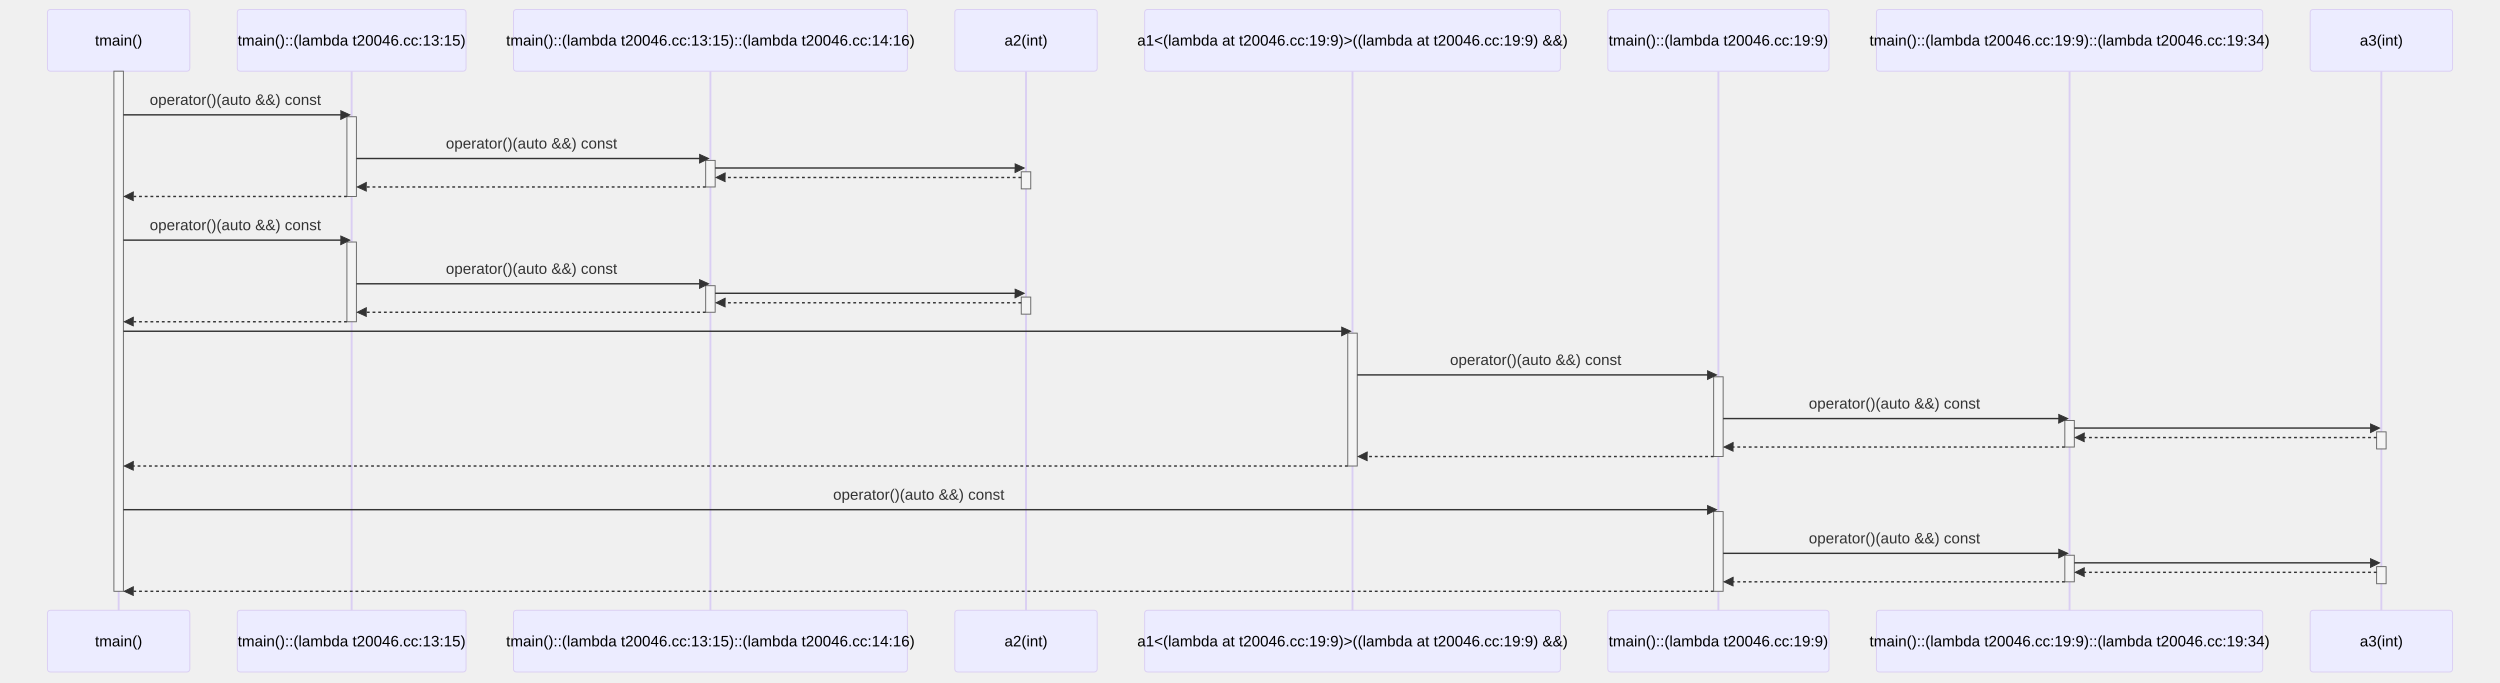
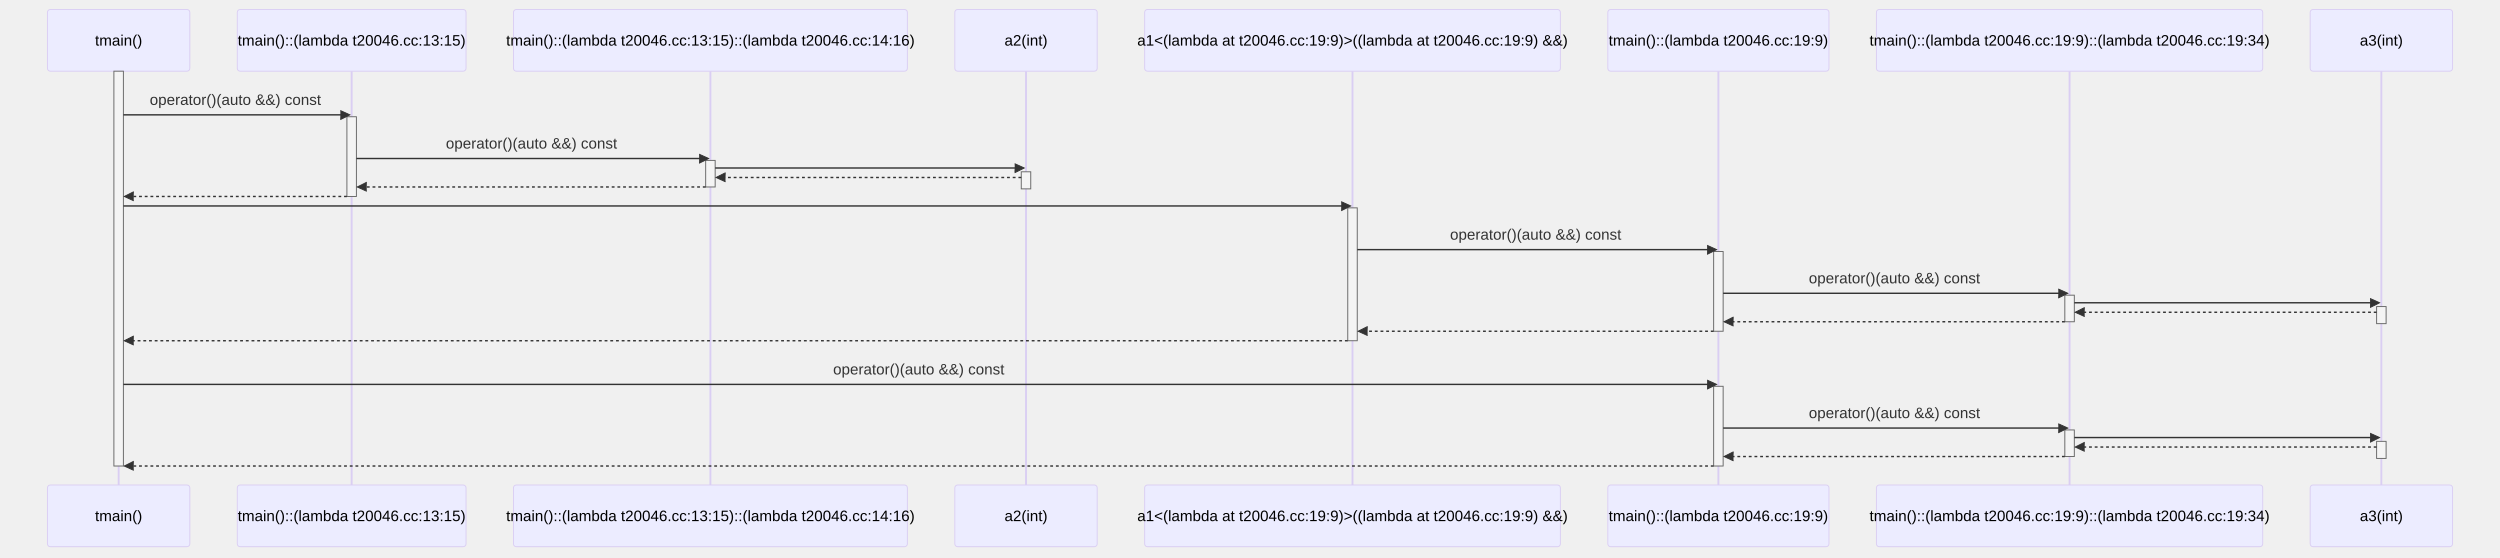
- <svg xmlns="http://www.w3.org/2000/svg" aria-roledescription="sequence" role="graphics-document document" viewBox="-50 -10 2634 719" style="max-width: 2634px; background-color: white;" width="2634" id="my-svg">
-   <g>
-     <rect class="actor actor-bottom" ry="3" rx="3" name="C_0008350199800528268175" height="65" width="150" stroke="#666" fill="#eaeaea" y="633" x="2384" />
-     <text style="text-anchor: middle; font-size: 16px; font-weight: 400;" class="actor actor-box" alignment-baseline="central" dominant-baseline="central" y="665.5" x="2459">
+ <svg xmlns="http://www.w3.org/2000/svg" aria-roledescription="sequence" role="graphics-document document" viewBox="-50 -10 2634 587" style="max-width: 2634px; background-color: white;" width="2634" id="my-svg">
+   <g>
+     <rect class="actor actor-bottom" ry="3" rx="3" name="C_0008350199800528268175" height="65" width="150" stroke="#666" fill="#eaeaea" y="501" x="2384" />
+     <text style="text-anchor: middle; font-size: 16px; font-weight: 400;" class="actor actor-box" alignment-baseline="central" dominant-baseline="central" y="533.5" x="2459">
      <tspan dy="0" x="2459">a3(int)</tspan>
    </text>
  </g>
  <g>
-     <rect class="actor actor-bottom" ry="3" rx="3" name="C_0017423609226710801275" height="65" width="407" stroke="#666" fill="#eaeaea" y="633" x="1927" />
-     <text style="text-anchor: middle; font-size: 16px; font-weight: 400;" class="actor actor-box" alignment-baseline="central" dominant-baseline="central" y="665.5" x="2130.5">
+     <rect class="actor actor-bottom" ry="3" rx="3" name="C_0017423609226710801275" height="65" width="407" stroke="#666" fill="#eaeaea" y="501" x="1927" />
+     <text style="text-anchor: middle; font-size: 16px; font-weight: 400;" class="actor actor-box" alignment-baseline="central" dominant-baseline="central" y="533.5" x="2130.5">
      <tspan dy="0" x="2130.5">tmain()::(lambda t20046.cc:19:9)::(lambda t20046.cc:19:34)</tspan>
    </text>
  </g>
  <g>
-     <rect class="actor actor-bottom" ry="3" rx="3" name="C_0014668215983962849304" height="65" width="233" stroke="#666" fill="#eaeaea" y="633" x="1644" />
-     <text style="text-anchor: middle; font-size: 16px; font-weight: 400;" class="actor actor-box" alignment-baseline="central" dominant-baseline="central" y="665.5" x="1760.5">
+     <rect class="actor actor-bottom" ry="3" rx="3" name="C_0014668215983962849304" height="65" width="233" stroke="#666" fill="#eaeaea" y="501" x="1644" />
+     <text style="text-anchor: middle; font-size: 16px; font-weight: 400;" class="actor actor-box" alignment-baseline="central" dominant-baseline="central" y="533.5" x="1760.5">
      <tspan dy="0" x="1760.5">tmain()::(lambda t20046.cc:19:9)</tspan>
    </text>
  </g>
  <g>
-     <rect class="actor actor-bottom" ry="3" rx="3" name="C_0003238820647954703898" height="65" width="438" stroke="#666" fill="#eaeaea" y="633" x="1156" />
-     <text style="text-anchor: middle; font-size: 16px; font-weight: 400;" class="actor actor-box" alignment-baseline="central" dominant-baseline="central" y="665.5" x="1375">
+     <rect class="actor actor-bottom" ry="3" rx="3" name="C_0003238820647954703898" height="65" width="438" stroke="#666" fill="#eaeaea" y="501" x="1156" />
+     <text style="text-anchor: middle; font-size: 16px; font-weight: 400;" class="actor actor-box" alignment-baseline="central" dominant-baseline="central" y="533.5" x="1375">
      <tspan dy="0" x="1375">a1&lt;(lambda at t20046.cc:19:9)&gt;((lambda at t20046.cc:19:9) &amp;&amp;)</tspan>
    </text>
  </g>
  <g>
-     <rect class="actor actor-bottom" ry="3" rx="3" name="C_0002137782590639739804" height="65" width="150" stroke="#666" fill="#eaeaea" y="633" x="956" />
-     <text style="text-anchor: middle; font-size: 16px; font-weight: 400;" class="actor actor-box" alignment-baseline="central" dominant-baseline="central" y="665.5" x="1031">
+     <rect class="actor actor-bottom" ry="3" rx="3" name="C_0002137782590639739804" height="65" width="150" stroke="#666" fill="#eaeaea" y="501" x="956" />
+     <text style="text-anchor: middle; font-size: 16px; font-weight: 400;" class="actor actor-box" alignment-baseline="central" dominant-baseline="central" y="533.5" x="1031">
      <tspan dy="0" x="1031">a2(int)</tspan>
    </text>
  </g>
  <g>
-     <rect class="actor actor-bottom" ry="3" rx="3" name="C_0001307842516029171611" height="65" width="415" stroke="#666" fill="#eaeaea" y="633" x="491" />
-     <text style="text-anchor: middle; font-size: 16px; font-weight: 400;" class="actor actor-box" alignment-baseline="central" dominant-baseline="central" y="665.5" x="698.5">
+     <rect class="actor actor-bottom" ry="3" rx="3" name="C_0001307842516029171611" height="65" width="415" stroke="#666" fill="#eaeaea" y="501" x="491" />
+     <text style="text-anchor: middle; font-size: 16px; font-weight: 400;" class="actor actor-box" alignment-baseline="central" dominant-baseline="central" y="533.5" x="698.5">
      <tspan dy="0" x="698.5">tmain()::(lambda t20046.cc:13:15)::(lambda t20046.cc:14:16)</tspan>
    </text>
  </g>
  <g>
-     <rect class="actor actor-bottom" ry="3" rx="3" name="C_0014945611928916456551" height="65" width="241" stroke="#666" fill="#eaeaea" y="633" x="200" />
-     <text style="text-anchor: middle; font-size: 16px; font-weight: 400;" class="actor actor-box" alignment-baseline="central" dominant-baseline="central" y="665.5" x="320.5">
+     <rect class="actor actor-bottom" ry="3" rx="3" name="C_0014945611928916456551" height="65" width="241" stroke="#666" fill="#eaeaea" y="501" x="200" />
+     <text style="text-anchor: middle; font-size: 16px; font-weight: 400;" class="actor actor-box" alignment-baseline="central" dominant-baseline="central" y="533.5" x="320.5">
      <tspan dy="0" x="320.5">tmain()::(lambda t20046.cc:13:15)</tspan>
    </text>
  </g>
  <g>
-     <rect class="actor actor-bottom" ry="3" rx="3" name="C_0008740778777530916121" height="65" width="150" stroke="#666" fill="#eaeaea" y="633" x="0" />
-     <text style="text-anchor: middle; font-size: 16px; font-weight: 400;" class="actor actor-box" alignment-baseline="central" dominant-baseline="central" y="665.5" x="75">
+     <rect class="actor actor-bottom" ry="3" rx="3" name="C_0008740778777530916121" height="65" width="150" stroke="#666" fill="#eaeaea" y="501" x="0" />
+     <text style="text-anchor: middle; font-size: 16px; font-weight: 400;" class="actor actor-box" alignment-baseline="central" dominant-baseline="central" y="533.5" x="75">
      <tspan dy="0" x="75">tmain()</tspan>
    </text>
  </g>
  <g>
-     <line name="C_0008350199800528268175" stroke="#999" stroke-width="0.5px" class="actor-line 200" y2="633" x2="2459" y1="65" x1="2459" id="actor7" />
+     <line name="C_0008350199800528268175" stroke="#999" stroke-width="0.5px" class="actor-line 200" y2="501" x2="2459" y1="65" x1="2459" id="actor7" />
    <g id="root-7">
      <rect class="actor actor-top" ry="3" rx="3" name="C_0008350199800528268175" height="65" width="150" stroke="#666" fill="#eaeaea" y="0" x="2384" />
      <text style="text-anchor: middle; font-size: 16px; font-weight: 400;" class="actor actor-box" alignment-baseline="central" dominant-baseline="central" y="32.5" x="2459">
        <tspan dy="0" x="2459">a3(int)</tspan>
      </text>
    </g>
  </g>
  <g>
-     <line name="C_0017423609226710801275" stroke="#999" stroke-width="0.5px" class="actor-line 200" y2="633" x2="2130.5" y1="65" x1="2130.5" id="actor6" />
+     <line name="C_0017423609226710801275" stroke="#999" stroke-width="0.5px" class="actor-line 200" y2="501" x2="2130.5" y1="65" x1="2130.5" id="actor6" />
    <g id="root-6">
      <rect class="actor actor-top" ry="3" rx="3" name="C_0017423609226710801275" height="65" width="407" stroke="#666" fill="#eaeaea" y="0" x="1927" />
      <text style="text-anchor: middle; font-size: 16px; font-weight: 400;" class="actor actor-box" alignment-baseline="central" dominant-baseline="central" y="32.5" x="2130.5">
        <tspan dy="0" x="2130.5">tmain()::(lambda t20046.cc:19:9)::(lambda t20046.cc:19:34)</tspan>
      </text>
    </g>
  </g>
  <g>
-     <line name="C_0014668215983962849304" stroke="#999" stroke-width="0.5px" class="actor-line 200" y2="633" x2="1760.5" y1="65" x1="1760.5" id="actor5" />
+     <line name="C_0014668215983962849304" stroke="#999" stroke-width="0.5px" class="actor-line 200" y2="501" x2="1760.5" y1="65" x1="1760.5" id="actor5" />
    <g id="root-5">
      <rect class="actor actor-top" ry="3" rx="3" name="C_0014668215983962849304" height="65" width="233" stroke="#666" fill="#eaeaea" y="0" x="1644" />
      <text style="text-anchor: middle; font-size: 16px; font-weight: 400;" class="actor actor-box" alignment-baseline="central" dominant-baseline="central" y="32.5" x="1760.5">
        <tspan dy="0" x="1760.5">tmain()::(lambda t20046.cc:19:9)</tspan>
      </text>
    </g>
  </g>
  <g>
-     <line name="C_0003238820647954703898" stroke="#999" stroke-width="0.5px" class="actor-line 200" y2="633" x2="1375" y1="65" x1="1375" id="actor4" />
+     <line name="C_0003238820647954703898" stroke="#999" stroke-width="0.5px" class="actor-line 200" y2="501" x2="1375" y1="65" x1="1375" id="actor4" />
    <g id="root-4">
      <rect class="actor actor-top" ry="3" rx="3" name="C_0003238820647954703898" height="65" width="438" stroke="#666" fill="#eaeaea" y="0" x="1156" />
      <text style="text-anchor: middle; font-size: 16px; font-weight: 400;" class="actor actor-box" alignment-baseline="central" dominant-baseline="central" y="32.5" x="1375">
        <tspan dy="0" x="1375">a1&lt;(lambda at t20046.cc:19:9)&gt;((lambda at t20046.cc:19:9) &amp;&amp;)</tspan>
      </text>
    </g>
  </g>
  <g>
-     <line name="C_0002137782590639739804" stroke="#999" stroke-width="0.5px" class="actor-line 200" y2="633" x2="1031" y1="65" x1="1031" id="actor3" />
+     <line name="C_0002137782590639739804" stroke="#999" stroke-width="0.5px" class="actor-line 200" y2="501" x2="1031" y1="65" x1="1031" id="actor3" />
    <g id="root-3">
      <rect class="actor actor-top" ry="3" rx="3" name="C_0002137782590639739804" height="65" width="150" stroke="#666" fill="#eaeaea" y="0" x="956" />
      <text style="text-anchor: middle; font-size: 16px; font-weight: 400;" class="actor actor-box" alignment-baseline="central" dominant-baseline="central" y="32.5" x="1031">
        <tspan dy="0" x="1031">a2(int)</tspan>
      </text>
    </g>
  </g>
  <g>
-     <line name="C_0001307842516029171611" stroke="#999" stroke-width="0.5px" class="actor-line 200" y2="633" x2="698.5" y1="65" x1="698.5" id="actor2" />
+     <line name="C_0001307842516029171611" stroke="#999" stroke-width="0.5px" class="actor-line 200" y2="501" x2="698.5" y1="65" x1="698.5" id="actor2" />
    <g id="root-2">
      <rect class="actor actor-top" ry="3" rx="3" name="C_0001307842516029171611" height="65" width="415" stroke="#666" fill="#eaeaea" y="0" x="491" />
      <text style="text-anchor: middle; font-size: 16px; font-weight: 400;" class="actor actor-box" alignment-baseline="central" dominant-baseline="central" y="32.5" x="698.5">
        <tspan dy="0" x="698.5">tmain()::(lambda t20046.cc:13:15)::(lambda t20046.cc:14:16)</tspan>
      </text>
    </g>
  </g>
  <g>
-     <line name="C_0014945611928916456551" stroke="#999" stroke-width="0.5px" class="actor-line 200" y2="633" x2="320.5" y1="65" x1="320.5" id="actor1" />
+     <line name="C_0014945611928916456551" stroke="#999" stroke-width="0.5px" class="actor-line 200" y2="501" x2="320.5" y1="65" x1="320.5" id="actor1" />
    <g id="root-1">
      <rect class="actor actor-top" ry="3" rx="3" name="C_0014945611928916456551" height="65" width="241" stroke="#666" fill="#eaeaea" y="0" x="200" />
      <text style="text-anchor: middle; font-size: 16px; font-weight: 400;" class="actor actor-box" alignment-baseline="central" dominant-baseline="central" y="32.5" x="320.5">
        <tspan dy="0" x="320.5">tmain()::(lambda t20046.cc:13:15)</tspan>
      </text>
    </g>
  </g>
  <g>
-     <line name="C_0008740778777530916121" stroke="#999" stroke-width="0.5px" class="actor-line 200" y2="633" x2="75" y1="65" x1="75" id="actor0" />
+     <line name="C_0008740778777530916121" stroke="#999" stroke-width="0.5px" class="actor-line 200" y2="501" x2="75" y1="65" x1="75" id="actor0" />
    <g id="root-0">
      <rect class="actor actor-top" ry="3" rx="3" name="C_0008740778777530916121" height="65" width="150" stroke="#666" fill="#eaeaea" y="0" x="0" />
      <text style="text-anchor: middle; font-size: 16px; font-weight: 400;" class="actor actor-box" alignment-baseline="central" dominant-baseline="central" y="32.5" x="75">
        <tspan dy="0" x="75">tmain()</tspan>
      </text>
    </g>
  </g>
  <style>#my-svg{font-family:"trebuchet ms",verdana,arial,sans-serif;font-size:16px;fill:#333;}#my-svg .error-icon{fill:#552222;}#my-svg .error-text{fill:#552222;stroke:#552222;}#my-svg .edge-thickness-normal{stroke-width:1px;}#my-svg .edge-thickness-thick{stroke-width:3.5px;}#my-svg .edge-pattern-solid{stroke-dasharray:0;}#my-svg .edge-thickness-invisible{stroke-width:0;fill:none;}#my-svg .edge-pattern-dashed{stroke-dasharray:3;}#my-svg .edge-pattern-dotted{stroke-dasharray:2;}#my-svg .marker{fill:#333333;stroke:#333333;}#my-svg .marker.cross{stroke:#333333;}#my-svg svg{font-family:"trebuchet ms",verdana,arial,sans-serif;font-size:16px;}#my-svg p{margin:0;}#my-svg .actor{stroke:hsl(259.626, 59.777%, 87.902%);fill:#ECECFF;}#my-svg text.actor&gt;tspan{fill:black;stroke:none;}#my-svg .actor-line{stroke:hsl(259.626, 59.777%, 87.902%);}#my-svg .messageLine0{stroke-width:1.5;stroke-dasharray:none;stroke:#333;}#my-svg .messageLine1{stroke-width:1.5;stroke-dasharray:2,2;stroke:#333;}#my-svg #arrowhead path{fill:#333;stroke:#333;}#my-svg .sequenceNumber{fill:white;}#my-svg #sequencenumber{fill:#333;}#my-svg #crosshead path{fill:#333;stroke:#333;}#my-svg .messageText{fill:#333;stroke:none;}#my-svg .labelBox{stroke:hsl(259.626, 59.777%, 87.902%);fill:#ECECFF;}#my-svg .labelText,#my-svg .labelText&gt;tspan{fill:black;stroke:none;}#my-svg .loopText,#my-svg .loopText&gt;tspan{fill:black;stroke:none;}#my-svg .loopLine{stroke-width:2px;stroke-dasharray:2,2;stroke:hsl(259.626, 59.777%, 87.902%);fill:hsl(259.626, 59.777%, 87.902%);}#my-svg .note{stroke:#aaaa33;fill:#fff5ad;}#my-svg .noteText,#my-svg .noteText&gt;tspan{fill:black;stroke:none;}#my-svg .activation0{fill:#f4f4f4;stroke:#666;}#my-svg .activation1{fill:#f4f4f4;stroke:#666;}#my-svg .activation2{fill:#f4f4f4;stroke:#666;}#my-svg .actorPopupMenu{position:absolute;}#my-svg .actorPopupMenuPanel{position:absolute;fill:#ECECFF;box-shadow:0px 8px 16px 0px rgba(0,0,0,0.2);filter:drop-shadow(3px 5px 2px rgb(0 0 0 / 0.4));}#my-svg .actor-man line{stroke:hsl(259.626, 59.777%, 87.902%);fill:#ECECFF;}#my-svg .actor-man circle,#my-svg line{stroke:hsl(259.626, 59.777%, 87.902%);fill:#ECECFF;stroke-width:2px;}#my-svg :root{--mermaid-font-family:"trebuchet ms",verdana,arial,sans-serif;}</style>
  <g />
  <defs>
    <symbol height="24" width="24" id="computer">
      <path d="M2 2v13h20v-13h-20zm18 11h-16v-9h16v9zm-10.228 6l.466-1h3.524l.467 1h-4.457zm14.228 3h-24l2-6h2.104l-1.33 4h18.45l-1.297-4h2.073l2 6zm-5-10h-14v-7h14v7z" transform="scale(.5)" />
    </symbol>
    <style type="text/css">a:hover { text-decoration: underline; }</style>
  </defs>
  <defs>
    <symbol clip-rule="evenodd" fill-rule="evenodd" id="database">
      <path d="M12.258.001l.256.004.255.005.253.008.251.01.249.012.247.015.246.016.242.019.241.02.239.023.236.024.233.027.231.028.229.031.225.032.223.034.22.036.217.038.214.04.211.041.208.043.205.045.201.046.198.048.194.05.191.051.187.053.183.054.18.056.175.057.172.059.168.06.163.061.16.063.155.064.15.066.074.033.073.033.071.034.07.034.069.035.068.035.067.035.066.035.064.036.064.036.062.036.06.036.06.037.058.037.058.037.055.038.055.038.053.038.052.038.051.039.05.039.048.039.047.039.045.04.044.04.043.04.041.04.04.041.039.041.037.041.036.041.034.041.033.042.032.042.03.042.029.042.027.042.026.043.024.043.023.043.021.043.02.043.018.044.017.043.015.044.013.044.012.044.011.045.009.044.007.045.006.045.004.045.002.045.001.045v17l-.001.045-.002.045-.004.045-.006.045-.007.045-.009.044-.011.045-.012.044-.013.044-.015.044-.017.043-.018.044-.02.043-.021.043-.023.043-.024.043-.026.043-.027.042-.029.042-.03.042-.032.042-.033.042-.034.041-.036.041-.037.041-.039.041-.04.041-.041.04-.043.04-.044.04-.045.04-.047.039-.048.039-.05.039-.051.039-.052.038-.053.038-.055.038-.055.038-.058.037-.058.037-.06.037-.06.036-.062.036-.064.036-.064.036-.066.035-.067.035-.068.035-.069.035-.07.034-.071.034-.073.033-.074.033-.15.066-.155.064-.16.063-.163.061-.168.06-.172.059-.175.057-.18.056-.183.054-.187.053-.191.051-.194.05-.198.048-.201.046-.205.045-.208.043-.211.041-.214.04-.217.038-.22.036-.223.034-.225.032-.229.031-.231.028-.233.027-.236.024-.239.023-.241.02-.242.019-.246.016-.247.015-.249.012-.251.01-.253.008-.255.005-.256.004-.258.001-.258-.001-.256-.004-.255-.005-.253-.008-.251-.01-.249-.012-.247-.015-.245-.016-.243-.019-.241-.02-.238-.023-.236-.024-.234-.027-.231-.028-.228-.031-.226-.032-.223-.034-.22-.036-.217-.038-.214-.04-.211-.041-.208-.043-.204-.045-.201-.046-.198-.048-.195-.05-.19-.051-.187-.053-.184-.054-.179-.056-.176-.057-.172-.059-.167-.06-.164-.061-.159-.063-.155-.064-.151-.066-.074-.033-.072-.033-.072-.034-.07-.034-.069-.035-.068-.035-.067-.035-.066-.035-.064-.036-.063-.036-.062-.036-.061-.036-.06-.037-.058-.037-.057-.037-.056-.038-.055-.038-.053-.038-.052-.038-.051-.039-.049-.039-.049-.039-.046-.039-.046-.04-.044-.04-.043-.04-.041-.04-.04-.041-.039-.041-.037-.041-.036-.041-.034-.041-.033-.042-.032-.042-.03-.042-.029-.042-.027-.042-.026-.043-.024-.043-.023-.043-.021-.043-.02-.043-.018-.044-.017-.043-.015-.044-.013-.044-.012-.044-.011-.045-.009-.044-.007-.045-.006-.045-.004-.045-.002-.045-.001-.045v-17l.001-.045.002-.045.004-.045.006-.045.007-.045.009-.044.011-.045.012-.044.013-.044.015-.044.017-.043.018-.044.02-.043.021-.043.023-.043.024-.043.026-.043.027-.042.029-.042.03-.042.032-.042.033-.042.034-.041.036-.041.037-.041.039-.041.04-.041.041-.04.043-.04.044-.04.046-.04.046-.039.049-.039.049-.039.051-.039.052-.038.053-.038.055-.038.056-.038.057-.037.058-.037.06-.037.061-.036.062-.036.063-.036.064-.036.066-.035.067-.035.068-.035.069-.035.07-.034.072-.034.072-.033.074-.033.151-.066.155-.064.159-.063.164-.061.167-.06.172-.059.176-.057.179-.056.184-.054.187-.053.19-.051.195-.05.198-.048.201-.046.204-.045.208-.043.211-.041.214-.04.217-.038.22-.036.223-.034.226-.032.228-.031.231-.028.234-.027.236-.024.238-.023.241-.02.243-.019.245-.016.247-.015.249-.012.251-.01.253-.008.255-.005.256-.004.258-.001.258.001zm-9.258 20.499v.01l.001.021.003.021.004.022.005.021.006.022.007.022.009.023.01.022.011.023.012.023.013.023.015.023.016.024.017.023.018.024.019.024.021.024.022.025.023.024.024.025.052.049.056.05.061.051.066.051.07.051.075.051.079.052.084.052.088.052.092.052.097.052.102.051.105.052.11.052.114.051.119.051.123.051.127.05.131.05.135.05.139.048.144.049.147.047.152.047.155.047.16.045.163.045.167.043.171.043.176.041.178.041.183.039.187.039.19.037.194.035.197.035.202.033.204.031.209.03.212.029.216.027.219.025.222.024.226.021.23.02.233.018.236.016.24.015.243.012.246.01.249.008.253.005.256.004.259.001.26-.001.257-.004.254-.005.25-.008.247-.011.244-.012.241-.014.237-.016.233-.018.231-.021.226-.021.224-.024.22-.026.216-.027.212-.028.21-.031.205-.031.202-.034.198-.034.194-.036.191-.037.187-.039.183-.04.179-.04.175-.042.172-.043.168-.044.163-.045.16-.046.155-.046.152-.047.148-.048.143-.049.139-.049.136-.05.131-.05.126-.05.123-.051.118-.052.114-.051.11-.052.106-.052.101-.052.096-.052.092-.052.088-.053.083-.051.079-.052.074-.052.07-.051.065-.051.06-.051.056-.05.051-.05.023-.024.023-.025.021-.024.02-.024.019-.024.018-.024.017-.024.015-.023.014-.024.013-.023.012-.023.01-.023.01-.022.008-.022.006-.022.006-.022.004-.022.004-.021.001-.021.001-.021v-4.127l-.077.055-.08.053-.083.054-.085.053-.087.052-.09.052-.093.051-.095.05-.097.05-.1.049-.102.049-.105.048-.106.047-.109.047-.111.046-.114.045-.115.045-.118.044-.12.043-.122.042-.124.042-.126.041-.128.04-.13.04-.132.038-.134.038-.135.037-.138.037-.139.035-.142.035-.143.034-.144.033-.147.032-.148.031-.15.03-.151.03-.153.029-.154.027-.156.027-.158.026-.159.025-.161.024-.162.023-.163.022-.165.021-.166.02-.167.019-.169.018-.169.017-.171.016-.173.015-.173.014-.175.013-.175.012-.177.011-.178.01-.179.008-.179.008-.181.006-.182.005-.182.004-.184.003-.184.002h-.37l-.184-.002-.184-.003-.182-.004-.182-.005-.181-.006-.179-.008-.179-.008-.178-.01-.176-.011-.176-.012-.175-.013-.173-.014-.172-.015-.171-.016-.17-.017-.169-.018-.167-.019-.166-.02-.165-.021-.163-.022-.162-.023-.161-.024-.159-.025-.157-.026-.156-.027-.155-.027-.153-.029-.151-.03-.15-.03-.148-.031-.146-.032-.145-.033-.143-.034-.141-.035-.14-.035-.137-.037-.136-.037-.134-.038-.132-.038-.13-.04-.128-.04-.126-.041-.124-.042-.122-.042-.12-.044-.117-.043-.116-.045-.113-.045-.112-.046-.109-.047-.106-.047-.105-.048-.102-.049-.1-.049-.097-.05-.095-.05-.093-.052-.09-.051-.087-.052-.085-.053-.083-.054-.08-.054-.077-.054v4.127zm0-5.654v.011l.001.021.003.021.004.021.005.022.006.022.007.022.009.022.01.022.011.023.012.023.013.023.015.024.016.023.017.024.018.024.019.024.021.024.022.024.023.025.024.024.052.05.056.05.061.05.066.051.07.051.075.052.079.051.084.052.088.052.092.052.097.052.102.052.105.052.11.051.114.051.119.052.123.05.127.051.131.05.135.049.139.049.144.048.147.048.152.047.155.046.16.045.163.045.167.044.171.042.176.042.178.04.183.04.187.038.19.037.194.036.197.034.202.033.204.032.209.03.212.028.216.027.219.025.222.024.226.022.23.02.233.018.236.016.24.014.243.012.246.01.249.008.253.006.256.003.259.001.26-.001.257-.003.254-.006.25-.008.247-.01.244-.012.241-.015.237-.016.233-.018.231-.02.226-.022.224-.024.22-.025.216-.027.212-.029.21-.03.205-.032.202-.033.198-.035.194-.036.191-.037.187-.039.183-.039.179-.041.175-.042.172-.043.168-.044.163-.045.16-.045.155-.047.152-.047.148-.048.143-.048.139-.05.136-.049.131-.05.126-.051.123-.051.118-.051.114-.052.11-.052.106-.052.101-.052.096-.052.092-.052.088-.052.083-.052.079-.052.074-.051.07-.052.065-.051.06-.05.056-.051.051-.049.023-.025.023-.024.021-.025.02-.024.019-.024.018-.024.017-.024.015-.023.014-.023.013-.024.012-.022.01-.023.01-.023.008-.022.006-.022.006-.022.004-.021.004-.022.001-.021.001-.021v-4.139l-.077.054-.08.054-.083.054-.085.052-.087.053-.09.051-.093.051-.095.051-.097.05-.1.049-.102.049-.105.048-.106.047-.109.047-.111.046-.114.045-.115.044-.118.044-.12.044-.122.042-.124.042-.126.041-.128.04-.13.039-.132.039-.134.038-.135.037-.138.036-.139.036-.142.035-.143.033-.144.033-.147.033-.148.031-.15.03-.151.03-.153.028-.154.028-.156.027-.158.026-.159.025-.161.024-.162.023-.163.022-.165.021-.166.02-.167.019-.169.018-.169.017-.171.016-.173.015-.173.014-.175.013-.175.012-.177.011-.178.009-.179.009-.179.007-.181.007-.182.005-.182.004-.184.003-.184.002h-.37l-.184-.002-.184-.003-.182-.004-.182-.005-.181-.007-.179-.007-.179-.009-.178-.009-.176-.011-.176-.012-.175-.013-.173-.014-.172-.015-.171-.016-.17-.017-.169-.018-.167-.019-.166-.02-.165-.021-.163-.022-.162-.023-.161-.024-.159-.025-.157-.026-.156-.027-.155-.028-.153-.028-.151-.03-.15-.03-.148-.031-.146-.033-.145-.033-.143-.033-.141-.035-.14-.036-.137-.036-.136-.037-.134-.038-.132-.039-.13-.039-.128-.04-.126-.041-.124-.042-.122-.043-.12-.043-.117-.044-.116-.044-.113-.046-.112-.046-.109-.046-.106-.047-.105-.048-.102-.049-.1-.049-.097-.05-.095-.051-.093-.051-.09-.051-.087-.053-.085-.052-.083-.054-.08-.054-.077-.054v4.139zm0-5.666v.011l.001.02.003.022.004.021.005.022.006.021.007.022.009.023.01.022.011.023.012.023.013.023.015.023.016.024.017.024.018.023.019.024.021.025.022.024.023.024.024.025.052.05.056.05.061.05.066.051.07.051.075.052.079.051.084.052.088.052.092.052.097.052.102.052.105.051.11.052.114.051.119.051.123.051.127.05.131.05.135.05.139.049.144.048.147.048.152.047.155.046.16.045.163.045.167.043.171.043.176.042.178.04.183.04.187.038.19.037.194.036.197.034.202.033.204.032.209.03.212.028.216.027.219.025.222.024.226.021.23.02.233.018.236.017.24.014.243.012.246.01.249.008.253.006.256.003.259.001.26-.001.257-.003.254-.006.25-.008.247-.01.244-.013.241-.014.237-.016.233-.018.231-.02.226-.022.224-.024.22-.025.216-.027.212-.029.21-.03.205-.032.202-.033.198-.035.194-.036.191-.037.187-.039.183-.039.179-.041.175-.042.172-.043.168-.044.163-.045.16-.045.155-.047.152-.047.148-.048.143-.049.139-.049.136-.049.131-.051.126-.05.123-.051.118-.052.114-.051.11-.052.106-.052.101-.052.096-.052.092-.052.088-.052.083-.052.079-.052.074-.052.07-.051.065-.051.06-.051.056-.05.051-.049.023-.025.023-.025.021-.024.02-.024.019-.024.018-.024.017-.024.015-.023.014-.024.013-.023.012-.023.01-.022.01-.023.008-.022.006-.022.006-.022.004-.022.004-.021.001-.021.001-.021v-4.153l-.077.054-.08.054-.083.053-.085.053-.087.053-.09.051-.093.051-.095.051-.097.05-.1.049-.102.048-.105.048-.106.048-.109.046-.111.046-.114.046-.115.044-.118.044-.12.043-.122.043-.124.042-.126.041-.128.04-.13.039-.132.039-.134.038-.135.037-.138.036-.139.036-.142.034-.143.034-.144.033-.147.032-.148.032-.15.03-.151.03-.153.028-.154.028-.156.027-.158.026-.159.024-.161.024-.162.023-.163.023-.165.021-.166.02-.167.019-.169.018-.169.017-.171.016-.173.015-.173.014-.175.013-.175.012-.177.01-.178.01-.179.009-.179.007-.181.006-.182.006-.182.004-.184.003-.184.001-.185.001-.185-.001-.184-.001-.184-.003-.182-.004-.182-.006-.181-.006-.179-.007-.179-.009-.178-.01-.176-.01-.176-.012-.175-.013-.173-.014-.172-.015-.171-.016-.17-.017-.169-.018-.167-.019-.166-.02-.165-.021-.163-.023-.162-.023-.161-.024-.159-.024-.157-.026-.156-.027-.155-.028-.153-.028-.151-.03-.15-.03-.148-.032-.146-.032-.145-.033-.143-.034-.141-.034-.14-.036-.137-.036-.136-.037-.134-.038-.132-.039-.13-.039-.128-.041-.126-.041-.124-.041-.122-.043-.12-.043-.117-.044-.116-.044-.113-.046-.112-.046-.109-.046-.106-.048-.105-.048-.102-.048-.1-.05-.097-.049-.095-.051-.093-.051-.09-.052-.087-.052-.085-.053-.083-.053-.08-.054-.077-.054v4.153zm8.74-8.179l-.257.004-.254.005-.25.008-.247.011-.244.012-.241.014-.237.016-.233.018-.231.021-.226.022-.224.023-.22.026-.216.027-.212.028-.21.031-.205.032-.202.033-.198.034-.194.036-.191.038-.187.038-.183.04-.179.041-.175.042-.172.043-.168.043-.163.045-.16.046-.155.046-.152.048-.148.048-.143.048-.139.049-.136.05-.131.05-.126.051-.123.051-.118.051-.114.052-.11.052-.106.052-.101.052-.096.052-.092.052-.088.052-.083.052-.079.052-.074.051-.07.052-.065.051-.06.05-.056.05-.051.05-.023.025-.023.024-.021.024-.02.025-.019.024-.018.024-.017.023-.015.024-.014.023-.013.023-.012.023-.01.023-.01.022-.008.022-.006.023-.006.021-.004.022-.004.021-.001.021-.001.021.001.021.001.021.004.021.004.022.006.021.006.023.008.022.01.022.01.023.012.023.013.023.014.023.015.024.017.023.018.024.019.024.02.025.021.024.023.024.023.025.051.05.056.05.06.05.065.051.07.052.074.051.079.052.083.052.088.052.092.052.096.052.101.052.106.052.11.052.114.052.118.051.123.051.126.051.131.05.136.05.139.049.143.048.148.048.152.048.155.046.16.046.163.045.168.043.172.043.175.042.179.041.183.04.187.038.191.038.194.036.198.034.202.033.205.032.21.031.212.028.216.027.22.026.224.023.226.022.231.021.233.018.237.016.241.014.244.012.247.011.25.008.254.005.257.004.26.001.26-.001.257-.004.254-.005.25-.008.247-.011.244-.012.241-.014.237-.016.233-.018.231-.021.226-.022.224-.023.22-.026.216-.027.212-.028.21-.031.205-.032.202-.033.198-.034.194-.036.191-.038.187-.038.183-.04.179-.041.175-.042.172-.043.168-.043.163-.045.16-.046.155-.046.152-.048.148-.048.143-.048.139-.049.136-.05.131-.05.126-.051.123-.051.118-.051.114-.052.11-.052.106-.052.101-.052.096-.052.092-.052.088-.052.083-.052.079-.052.074-.051.07-.052.065-.051.06-.05.056-.05.051-.05.023-.025.023-.024.021-.024.02-.025.019-.024.018-.024.017-.023.015-.024.014-.023.013-.023.012-.023.01-.023.01-.022.008-.022.006-.023.006-.021.004-.022.004-.021.001-.021.001-.021-.001-.021-.001-.021-.004-.021-.004-.022-.006-.021-.006-.023-.008-.022-.01-.022-.01-.023-.012-.023-.013-.023-.014-.023-.015-.024-.017-.023-.018-.024-.019-.024-.02-.025-.021-.024-.023-.024-.023-.025-.051-.05-.056-.05-.06-.05-.065-.051-.07-.052-.074-.051-.079-.052-.083-.052-.088-.052-.092-.052-.096-.052-.101-.052-.106-.052-.11-.052-.114-.052-.118-.051-.123-.051-.126-.051-.131-.05-.136-.05-.139-.049-.143-.048-.148-.048-.152-.048-.155-.046-.16-.046-.163-.045-.168-.043-.172-.043-.175-.042-.179-.041-.183-.04-.187-.038-.191-.038-.194-.036-.198-.034-.202-.033-.205-.032-.21-.031-.212-.028-.216-.027-.22-.026-.224-.023-.226-.022-.231-.021-.233-.018-.237-.016-.241-.014-.244-.012-.247-.011-.25-.008-.254-.005-.257-.004-.26-.001-.26.001z" transform="scale(.5)" />
    </symbol>
  </defs>
  <defs>
    <symbol height="24" width="24" id="clock">
      <path d="M12 2c5.514 0 10 4.486 10 10s-4.486 10-10 10-10-4.486-10-10 4.486-10 10-10zm0-2c-6.627 0-12 5.373-12 12s5.373 12 12 12 12-5.373 12-12-5.373-12-12-12zm5.848 12.459c.202.038.202.333.001.372-1.907.361-6.045 1.111-6.547 1.111-.719 0-1.301-.582-1.301-1.301 0-.512.77-5.447 1.125-7.445.034-.192.312-.181.343.014l.985 6.238 5.394 1.011z" transform="scale(.5)" />
    </symbol>
  </defs>
  <defs>
    <marker orient="auto-start-reverse" markerHeight="12" markerWidth="12" markerUnits="userSpaceOnUse" refY="5" refX="7.9" id="arrowhead">
      <path d="M -1 0 L 10 5 L 0 10 z" />
    </marker>
  </defs>
  <defs>
    <marker refY="4.5" refX="4" orient="auto" markerHeight="8" markerWidth="15" id="crosshead">
      <path style="stroke-dasharray: 0, 0;" d="M 1,2 L 6,7 M 6,2 L 1,7" stroke-width="1pt" stroke="#000000" fill="none" />
    </marker>
  </defs>
  <defs>
    <marker orient="auto" markerHeight="28" markerWidth="20" refY="7" refX="15.5" id="filled-head">
      <path d="M 18,7 L9,13 L14,7 L9,1 Z" />
    </marker>
  </defs>
  <defs>
    <marker orient="auto" markerHeight="40" markerWidth="60" refY="15" refX="15" id="sequencenumber">
      <circle r="6" cy="15" cx="15" />
    </marker>
  </defs>
  <g>
-     <rect class="activation0" height="548" width="10" stroke="#666" fill="#EDF2AE" y="65" x="70" />
+     <rect class="activation0" height="416" width="10" stroke="#666" fill="#EDF2AE" y="65" x="70" />
  </g>
  <g>
    <rect class="activation0" height="84" width="10" stroke="#666" fill="#EDF2AE" y="113" x="315.5" />
  </g>
  <g>
    <rect class="activation0" height="28" width="10" stroke="#666" fill="#EDF2AE" y="159" x="693.5" />
  </g>
  <g>
    <rect class="activation0" height="18" width="10" stroke="#666" fill="#EDF2AE" y="171" x="1026" />
  </g>
  <g>
-     <rect class="activation0" height="84" width="10" stroke="#666" fill="#EDF2AE" y="245" x="315.5" />
-   </g>
-   <g>
-     <rect class="activation0" height="28" width="10" stroke="#666" fill="#EDF2AE" y="291" x="693.5" />
-   </g>
-   <g>
-     <rect class="activation0" height="18" width="10" stroke="#666" fill="#EDF2AE" y="303" x="1026" />
-   </g>
-   <g>
-     <rect class="activation0" height="140" width="10" stroke="#666" fill="#EDF2AE" y="341" x="1370" />
-   </g>
-   <g>
-     <rect class="activation0" height="84" width="10" stroke="#666" fill="#EDF2AE" y="387" x="1755.5" />
-   </g>
-   <g>
-     <rect class="activation0" height="28" width="10" stroke="#666" fill="#EDF2AE" y="433" x="2125.5" />
-   </g>
-   <g>
-     <rect class="activation0" height="18" width="10" stroke="#666" fill="#EDF2AE" y="445" x="2454" />
-   </g>
-   <g>
-     <rect class="activation0" height="84" width="10" stroke="#666" fill="#EDF2AE" y="529" x="1755.5" />
-   </g>
-   <g>
-     <rect class="activation0" height="28" width="10" stroke="#666" fill="#EDF2AE" y="575" x="2125.5" />
-   </g>
-   <g>
-     <rect class="activation0" height="18" width="10" stroke="#666" fill="#EDF2AE" y="587" x="2454" />
+     <rect class="activation0" height="140" width="10" stroke="#666" fill="#EDF2AE" y="209" x="1370" />
+   </g>
+   <g>
+     <rect class="activation0" height="84" width="10" stroke="#666" fill="#EDF2AE" y="255" x="1755.5" />
+   </g>
+   <g>
+     <rect class="activation0" height="28" width="10" stroke="#666" fill="#EDF2AE" y="301" x="2125.5" />
+   </g>
+   <g>
+     <rect class="activation0" height="18" width="10" stroke="#666" fill="#EDF2AE" y="313" x="2454" />
+   </g>
+   <g>
+     <rect class="activation0" height="84" width="10" stroke="#666" fill="#EDF2AE" y="397" x="1755.5" />
+   </g>
+   <g>
+     <rect class="activation0" height="28" width="10" stroke="#666" fill="#EDF2AE" y="443" x="2125.5" />
+   </g>
+   <g>
+     <rect class="activation0" height="18" width="10" stroke="#666" fill="#EDF2AE" y="455" x="2454" />
  </g>
  <text style="font-size: 16px; font-weight: 400;" dy="1em" class="messageText" alignment-baseline="middle" dominant-baseline="middle" text-anchor="middle" y="80" x="198">operator()(auto &amp;&amp;) const</text>
  <line style="fill: none;" marker-end="url(#arrowhead)" stroke="none" stroke-width="2" class="messageLine0" y2="111" x2="316.5" y1="111" x1="80" />
  <text style="font-size: 16px; font-weight: 400;" dy="1em" class="messageText" alignment-baseline="middle" dominant-baseline="middle" text-anchor="middle" y="126" x="510">operator()(auto &amp;&amp;) const</text>
  <line style="fill: none;" marker-end="url(#arrowhead)" stroke="none" stroke-width="2" class="messageLine0" y2="157" x2="694.5" y1="157" x1="325.5" />
  <text style="font-size: 16px; font-weight: 400;" dy="1em" class="messageText" alignment-baseline="middle" dominant-baseline="middle" text-anchor="middle" y="172" x="865">​</text>
  <line style="fill: none;" marker-end="url(#arrowhead)" stroke="none" stroke-width="2" class="messageLine0" y2="167" x2="1027" y1="167" x1="703.5" />
  <text style="font-size: 16px; font-weight: 400;" dy="1em" class="messageText" alignment-baseline="middle" dominant-baseline="middle" text-anchor="middle" y="182" x="866">​</text>
  <line style="stroke-dasharray: 3, 3; fill: none;" marker-end="url(#arrowhead)" stroke="none" stroke-width="2" class="messageLine1" y2="177" x2="706.5" y1="177" x1="1026" />
  <text style="font-size: 16px; font-weight: 400;" dy="1em" class="messageText" alignment-baseline="middle" dominant-baseline="middle" text-anchor="middle" y="192" x="511">​</text>
  <line style="stroke-dasharray: 3, 3; fill: none;" marker-end="url(#arrowhead)" stroke="none" stroke-width="2" class="messageLine1" y2="187" x2="328.5" y1="187" x1="693.5" />
  <text style="font-size: 16px; font-weight: 400;" dy="1em" class="messageText" alignment-baseline="middle" dominant-baseline="middle" text-anchor="middle" y="202" x="199">​</text>
  <line style="stroke-dasharray: 3, 3; fill: none;" marker-end="url(#arrowhead)" stroke="none" stroke-width="2" class="messageLine1" y2="197" x2="83" y1="197" x1="315.5" />
-   <text style="font-size: 16px; font-weight: 400;" dy="1em" class="messageText" alignment-baseline="middle" dominant-baseline="middle" text-anchor="middle" y="212" x="198">operator()(auto &amp;&amp;) const</text>
-   <line style="fill: none;" marker-end="url(#arrowhead)" stroke="none" stroke-width="2" class="messageLine0" y2="243" x2="316.5" y1="243" x1="80" />
-   <text style="font-size: 16px; font-weight: 400;" dy="1em" class="messageText" alignment-baseline="middle" dominant-baseline="middle" text-anchor="middle" y="258" x="510">operator()(auto &amp;&amp;) const</text>
-   <line style="fill: none;" marker-end="url(#arrowhead)" stroke="none" stroke-width="2" class="messageLine0" y2="289" x2="694.5" y1="289" x1="325.5" />
-   <text style="font-size: 16px; font-weight: 400;" dy="1em" class="messageText" alignment-baseline="middle" dominant-baseline="middle" text-anchor="middle" y="304" x="865">​</text>
-   <line style="fill: none;" marker-end="url(#arrowhead)" stroke="none" stroke-width="2" class="messageLine0" y2="299" x2="1027" y1="299" x1="703.5" />
-   <text style="font-size: 16px; font-weight: 400;" dy="1em" class="messageText" alignment-baseline="middle" dominant-baseline="middle" text-anchor="middle" y="314" x="866">​</text>
-   <line style="stroke-dasharray: 3, 3; fill: none;" marker-end="url(#arrowhead)" stroke="none" stroke-width="2" class="messageLine1" y2="309" x2="706.5" y1="309" x1="1026" />
-   <text style="font-size: 16px; font-weight: 400;" dy="1em" class="messageText" alignment-baseline="middle" dominant-baseline="middle" text-anchor="middle" y="324" x="511">​</text>
-   <line style="stroke-dasharray: 3, 3; fill: none;" marker-end="url(#arrowhead)" stroke="none" stroke-width="2" class="messageLine1" y2="319" x2="328.5" y1="319" x1="693.5" />
-   <text style="font-size: 16px; font-weight: 400;" dy="1em" class="messageText" alignment-baseline="middle" dominant-baseline="middle" text-anchor="middle" y="334" x="199">​</text>
-   <line style="stroke-dasharray: 3, 3; fill: none;" marker-end="url(#arrowhead)" stroke="none" stroke-width="2" class="messageLine1" y2="329" x2="83" y1="329" x1="315.5" />
-   <text style="font-size: 16px; font-weight: 400;" dy="1em" class="messageText" alignment-baseline="middle" dominant-baseline="middle" text-anchor="middle" y="344" x="726">​</text>
-   <line style="fill: none;" marker-end="url(#arrowhead)" stroke="none" stroke-width="2" class="messageLine0" y2="339" x2="1371" y1="339" x1="80" />
-   <text style="font-size: 16px; font-weight: 400;" dy="1em" class="messageText" alignment-baseline="middle" dominant-baseline="middle" text-anchor="middle" y="354" x="1568">operator()(auto &amp;&amp;) const</text>
-   <line style="fill: none;" marker-end="url(#arrowhead)" stroke="none" stroke-width="2" class="messageLine0" y2="385" x2="1756.5" y1="385" x1="1380" />
-   <text style="font-size: 16px; font-weight: 400;" dy="1em" class="messageText" alignment-baseline="middle" dominant-baseline="middle" text-anchor="middle" y="400" x="1946">operator()(auto &amp;&amp;) const</text>
-   <line style="fill: none;" marker-end="url(#arrowhead)" stroke="none" stroke-width="2" class="messageLine0" y2="431" x2="2126.5" y1="431" x1="1765.5" />
-   <text style="font-size: 16px; font-weight: 400;" dy="1em" class="messageText" alignment-baseline="middle" dominant-baseline="middle" text-anchor="middle" y="446" x="2295">​</text>
-   <line style="fill: none;" marker-end="url(#arrowhead)" stroke="none" stroke-width="2" class="messageLine0" y2="441" x2="2455" y1="441" x1="2135.5" />
-   <text style="font-size: 16px; font-weight: 400;" dy="1em" class="messageText" alignment-baseline="middle" dominant-baseline="middle" text-anchor="middle" y="456" x="2296">​</text>
-   <line style="stroke-dasharray: 3, 3; fill: none;" marker-end="url(#arrowhead)" stroke="none" stroke-width="2" class="messageLine1" y2="451" x2="2138.5" y1="451" x1="2454" />
-   <text style="font-size: 16px; font-weight: 400;" dy="1em" class="messageText" alignment-baseline="middle" dominant-baseline="middle" text-anchor="middle" y="466" x="1947">​</text>
-   <line style="stroke-dasharray: 3, 3; fill: none;" marker-end="url(#arrowhead)" stroke="none" stroke-width="2" class="messageLine1" y2="461" x2="1768.5" y1="461" x1="2125.5" />
-   <text style="font-size: 16px; font-weight: 400;" dy="1em" class="messageText" alignment-baseline="middle" dominant-baseline="middle" text-anchor="middle" y="476" x="1569">​</text>
-   <line style="stroke-dasharray: 3, 3; fill: none;" marker-end="url(#arrowhead)" stroke="none" stroke-width="2" class="messageLine1" y2="471" x2="1383" y1="471" x1="1755.5" />
-   <text style="font-size: 16px; font-weight: 400;" dy="1em" class="messageText" alignment-baseline="middle" dominant-baseline="middle" text-anchor="middle" y="486" x="727">​</text>
-   <line style="stroke-dasharray: 3, 3; fill: none;" marker-end="url(#arrowhead)" stroke="none" stroke-width="2" class="messageLine1" y2="481" x2="83" y1="481" x1="1370" />
-   <text style="font-size: 16px; font-weight: 400;" dy="1em" class="messageText" alignment-baseline="middle" dominant-baseline="middle" text-anchor="middle" y="496" x="918">operator()(auto &amp;&amp;) const</text>
-   <line style="fill: none;" marker-end="url(#arrowhead)" stroke="none" stroke-width="2" class="messageLine0" y2="527" x2="1756.5" y1="527" x1="80" />
-   <text style="font-size: 16px; font-weight: 400;" dy="1em" class="messageText" alignment-baseline="middle" dominant-baseline="middle" text-anchor="middle" y="542" x="1946">operator()(auto &amp;&amp;) const</text>
-   <line style="fill: none;" marker-end="url(#arrowhead)" stroke="none" stroke-width="2" class="messageLine0" y2="573" x2="2126.5" y1="573" x1="1765.5" />
-   <text style="font-size: 16px; font-weight: 400;" dy="1em" class="messageText" alignment-baseline="middle" dominant-baseline="middle" text-anchor="middle" y="588" x="2295">​</text>
-   <line style="fill: none;" marker-end="url(#arrowhead)" stroke="none" stroke-width="2" class="messageLine0" y2="583" x2="2455" y1="583" x1="2135.5" />
-   <text style="font-size: 16px; font-weight: 400;" dy="1em" class="messageText" alignment-baseline="middle" dominant-baseline="middle" text-anchor="middle" y="598" x="2296">​</text>
-   <line style="stroke-dasharray: 3, 3; fill: none;" marker-end="url(#arrowhead)" stroke="none" stroke-width="2" class="messageLine1" y2="593" x2="2138.5" y1="593" x1="2454" />
-   <text style="font-size: 16px; font-weight: 400;" dy="1em" class="messageText" alignment-baseline="middle" dominant-baseline="middle" text-anchor="middle" y="608" x="1947">​</text>
-   <line style="stroke-dasharray: 3, 3; fill: none;" marker-end="url(#arrowhead)" stroke="none" stroke-width="2" class="messageLine1" y2="603" x2="1768.5" y1="603" x1="2125.5" />
-   <text style="font-size: 16px; font-weight: 400;" dy="1em" class="messageText" alignment-baseline="middle" dominant-baseline="middle" text-anchor="middle" y="618" x="919">​</text>
-   <line style="stroke-dasharray: 3, 3; fill: none;" marker-end="url(#arrowhead)" stroke="none" stroke-width="2" class="messageLine1" y2="613" x2="83" y1="613" x1="1755.5" />
+   <text style="font-size: 16px; font-weight: 400;" dy="1em" class="messageText" alignment-baseline="middle" dominant-baseline="middle" text-anchor="middle" y="212" x="726">​</text>
+   <line style="fill: none;" marker-end="url(#arrowhead)" stroke="none" stroke-width="2" class="messageLine0" y2="207" x2="1371" y1="207" x1="80" />
+   <text style="font-size: 16px; font-weight: 400;" dy="1em" class="messageText" alignment-baseline="middle" dominant-baseline="middle" text-anchor="middle" y="222" x="1568">operator()(auto &amp;&amp;) const</text>
+   <line style="fill: none;" marker-end="url(#arrowhead)" stroke="none" stroke-width="2" class="messageLine0" y2="253" x2="1756.5" y1="253" x1="1380" />
+   <text style="font-size: 16px; font-weight: 400;" dy="1em" class="messageText" alignment-baseline="middle" dominant-baseline="middle" text-anchor="middle" y="268" x="1946">operator()(auto &amp;&amp;) const</text>
+   <line style="fill: none;" marker-end="url(#arrowhead)" stroke="none" stroke-width="2" class="messageLine0" y2="299" x2="2126.5" y1="299" x1="1765.5" />
+   <text style="font-size: 16px; font-weight: 400;" dy="1em" class="messageText" alignment-baseline="middle" dominant-baseline="middle" text-anchor="middle" y="314" x="2295">​</text>
+   <line style="fill: none;" marker-end="url(#arrowhead)" stroke="none" stroke-width="2" class="messageLine0" y2="309" x2="2455" y1="309" x1="2135.5" />
+   <text style="font-size: 16px; font-weight: 400;" dy="1em" class="messageText" alignment-baseline="middle" dominant-baseline="middle" text-anchor="middle" y="324" x="2296">​</text>
+   <line style="stroke-dasharray: 3, 3; fill: none;" marker-end="url(#arrowhead)" stroke="none" stroke-width="2" class="messageLine1" y2="319" x2="2138.5" y1="319" x1="2454" />
+   <text style="font-size: 16px; font-weight: 400;" dy="1em" class="messageText" alignment-baseline="middle" dominant-baseline="middle" text-anchor="middle" y="334" x="1947">​</text>
+   <line style="stroke-dasharray: 3, 3; fill: none;" marker-end="url(#arrowhead)" stroke="none" stroke-width="2" class="messageLine1" y2="329" x2="1768.5" y1="329" x1="2125.5" />
+   <text style="font-size: 16px; font-weight: 400;" dy="1em" class="messageText" alignment-baseline="middle" dominant-baseline="middle" text-anchor="middle" y="344" x="1569">​</text>
+   <line style="stroke-dasharray: 3, 3; fill: none;" marker-end="url(#arrowhead)" stroke="none" stroke-width="2" class="messageLine1" y2="339" x2="1383" y1="339" x1="1755.5" />
+   <text style="font-size: 16px; font-weight: 400;" dy="1em" class="messageText" alignment-baseline="middle" dominant-baseline="middle" text-anchor="middle" y="354" x="727">​</text>
+   <line style="stroke-dasharray: 3, 3; fill: none;" marker-end="url(#arrowhead)" stroke="none" stroke-width="2" class="messageLine1" y2="349" x2="83" y1="349" x1="1370" />
+   <text style="font-size: 16px; font-weight: 400;" dy="1em" class="messageText" alignment-baseline="middle" dominant-baseline="middle" text-anchor="middle" y="364" x="918">operator()(auto &amp;&amp;) const</text>
+   <line style="fill: none;" marker-end="url(#arrowhead)" stroke="none" stroke-width="2" class="messageLine0" y2="395" x2="1756.5" y1="395" x1="80" />
+   <text style="font-size: 16px; font-weight: 400;" dy="1em" class="messageText" alignment-baseline="middle" dominant-baseline="middle" text-anchor="middle" y="410" x="1946">operator()(auto &amp;&amp;) const</text>
+   <line style="fill: none;" marker-end="url(#arrowhead)" stroke="none" stroke-width="2" class="messageLine0" y2="441" x2="2126.5" y1="441" x1="1765.5" />
+   <text style="font-size: 16px; font-weight: 400;" dy="1em" class="messageText" alignment-baseline="middle" dominant-baseline="middle" text-anchor="middle" y="456" x="2295">​</text>
+   <line style="fill: none;" marker-end="url(#arrowhead)" stroke="none" stroke-width="2" class="messageLine0" y2="451" x2="2455" y1="451" x1="2135.5" />
+   <text style="font-size: 16px; font-weight: 400;" dy="1em" class="messageText" alignment-baseline="middle" dominant-baseline="middle" text-anchor="middle" y="466" x="2296">​</text>
+   <line style="stroke-dasharray: 3, 3; fill: none;" marker-end="url(#arrowhead)" stroke="none" stroke-width="2" class="messageLine1" y2="461" x2="2138.5" y1="461" x1="2454" />
+   <text style="font-size: 16px; font-weight: 400;" dy="1em" class="messageText" alignment-baseline="middle" dominant-baseline="middle" text-anchor="middle" y="476" x="1947">​</text>
+   <line style="stroke-dasharray: 3, 3; fill: none;" marker-end="url(#arrowhead)" stroke="none" stroke-width="2" class="messageLine1" y2="471" x2="1768.5" y1="471" x1="2125.5" />
+   <text style="font-size: 16px; font-weight: 400;" dy="1em" class="messageText" alignment-baseline="middle" dominant-baseline="middle" text-anchor="middle" y="486" x="919">​</text>
+   <line style="stroke-dasharray: 3, 3; fill: none;" marker-end="url(#arrowhead)" stroke="none" stroke-width="2" class="messageLine1" y2="481" x2="83" y1="481" x1="1755.5" />
</svg>
